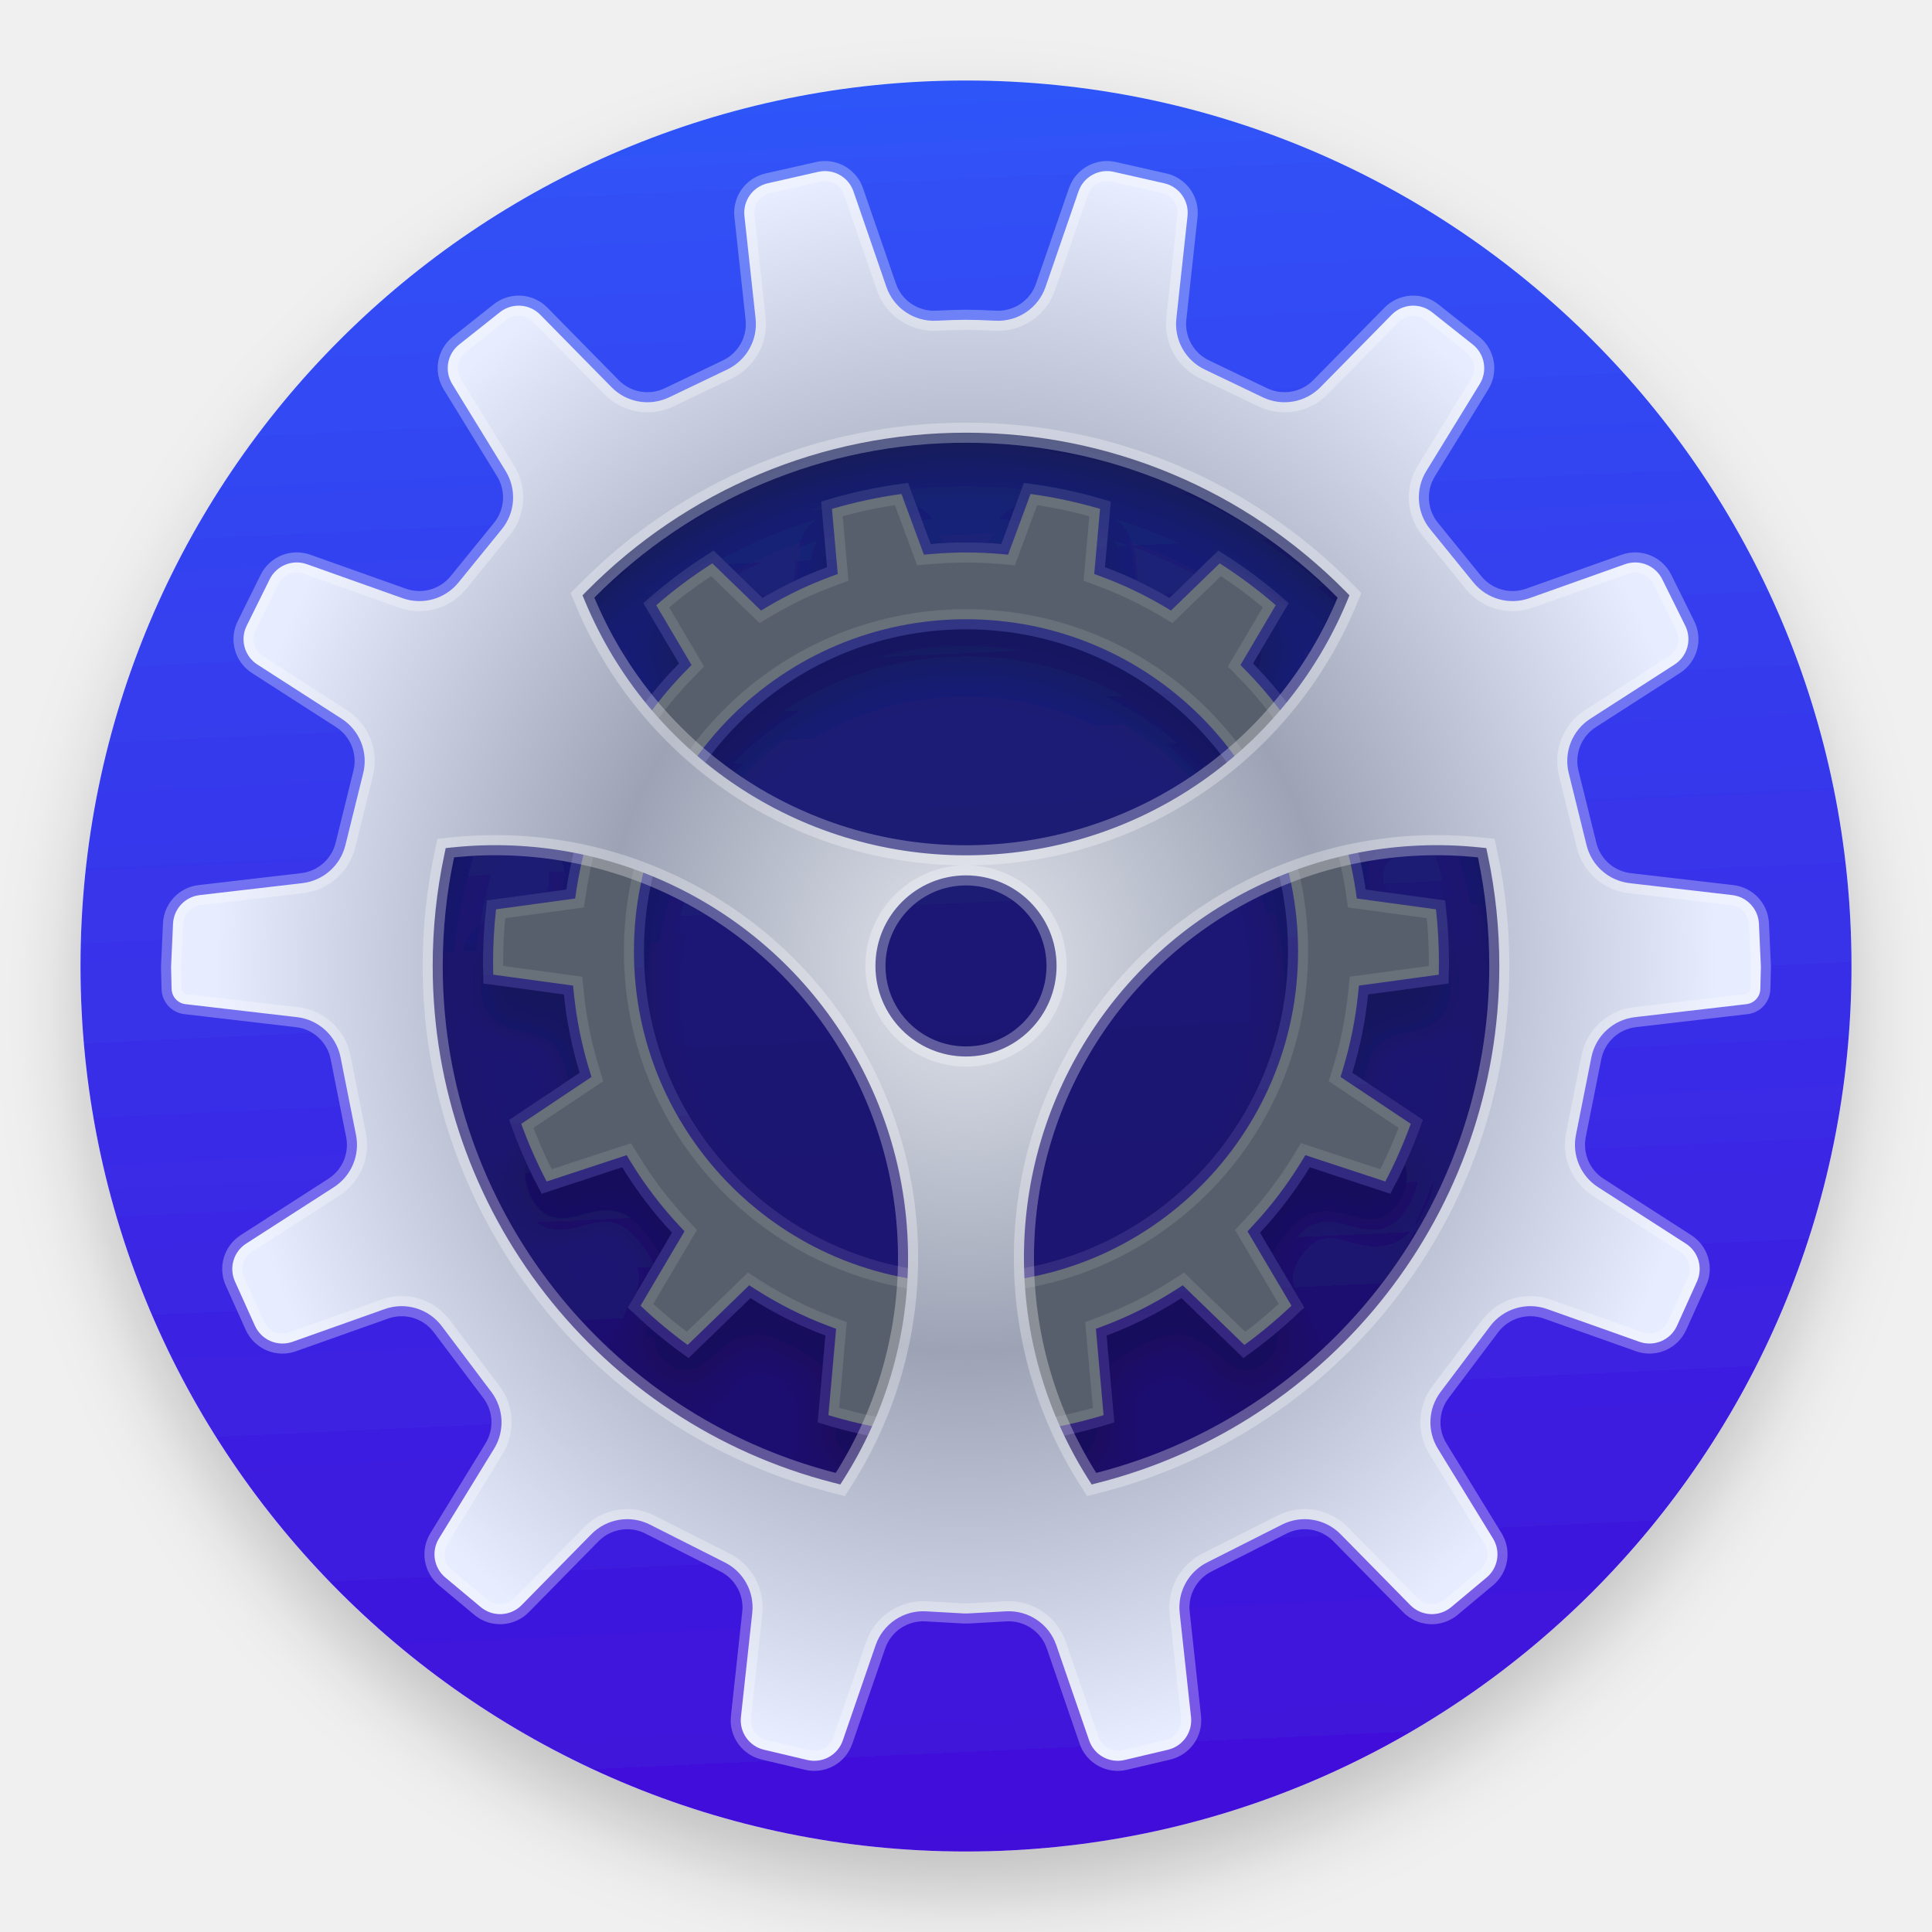
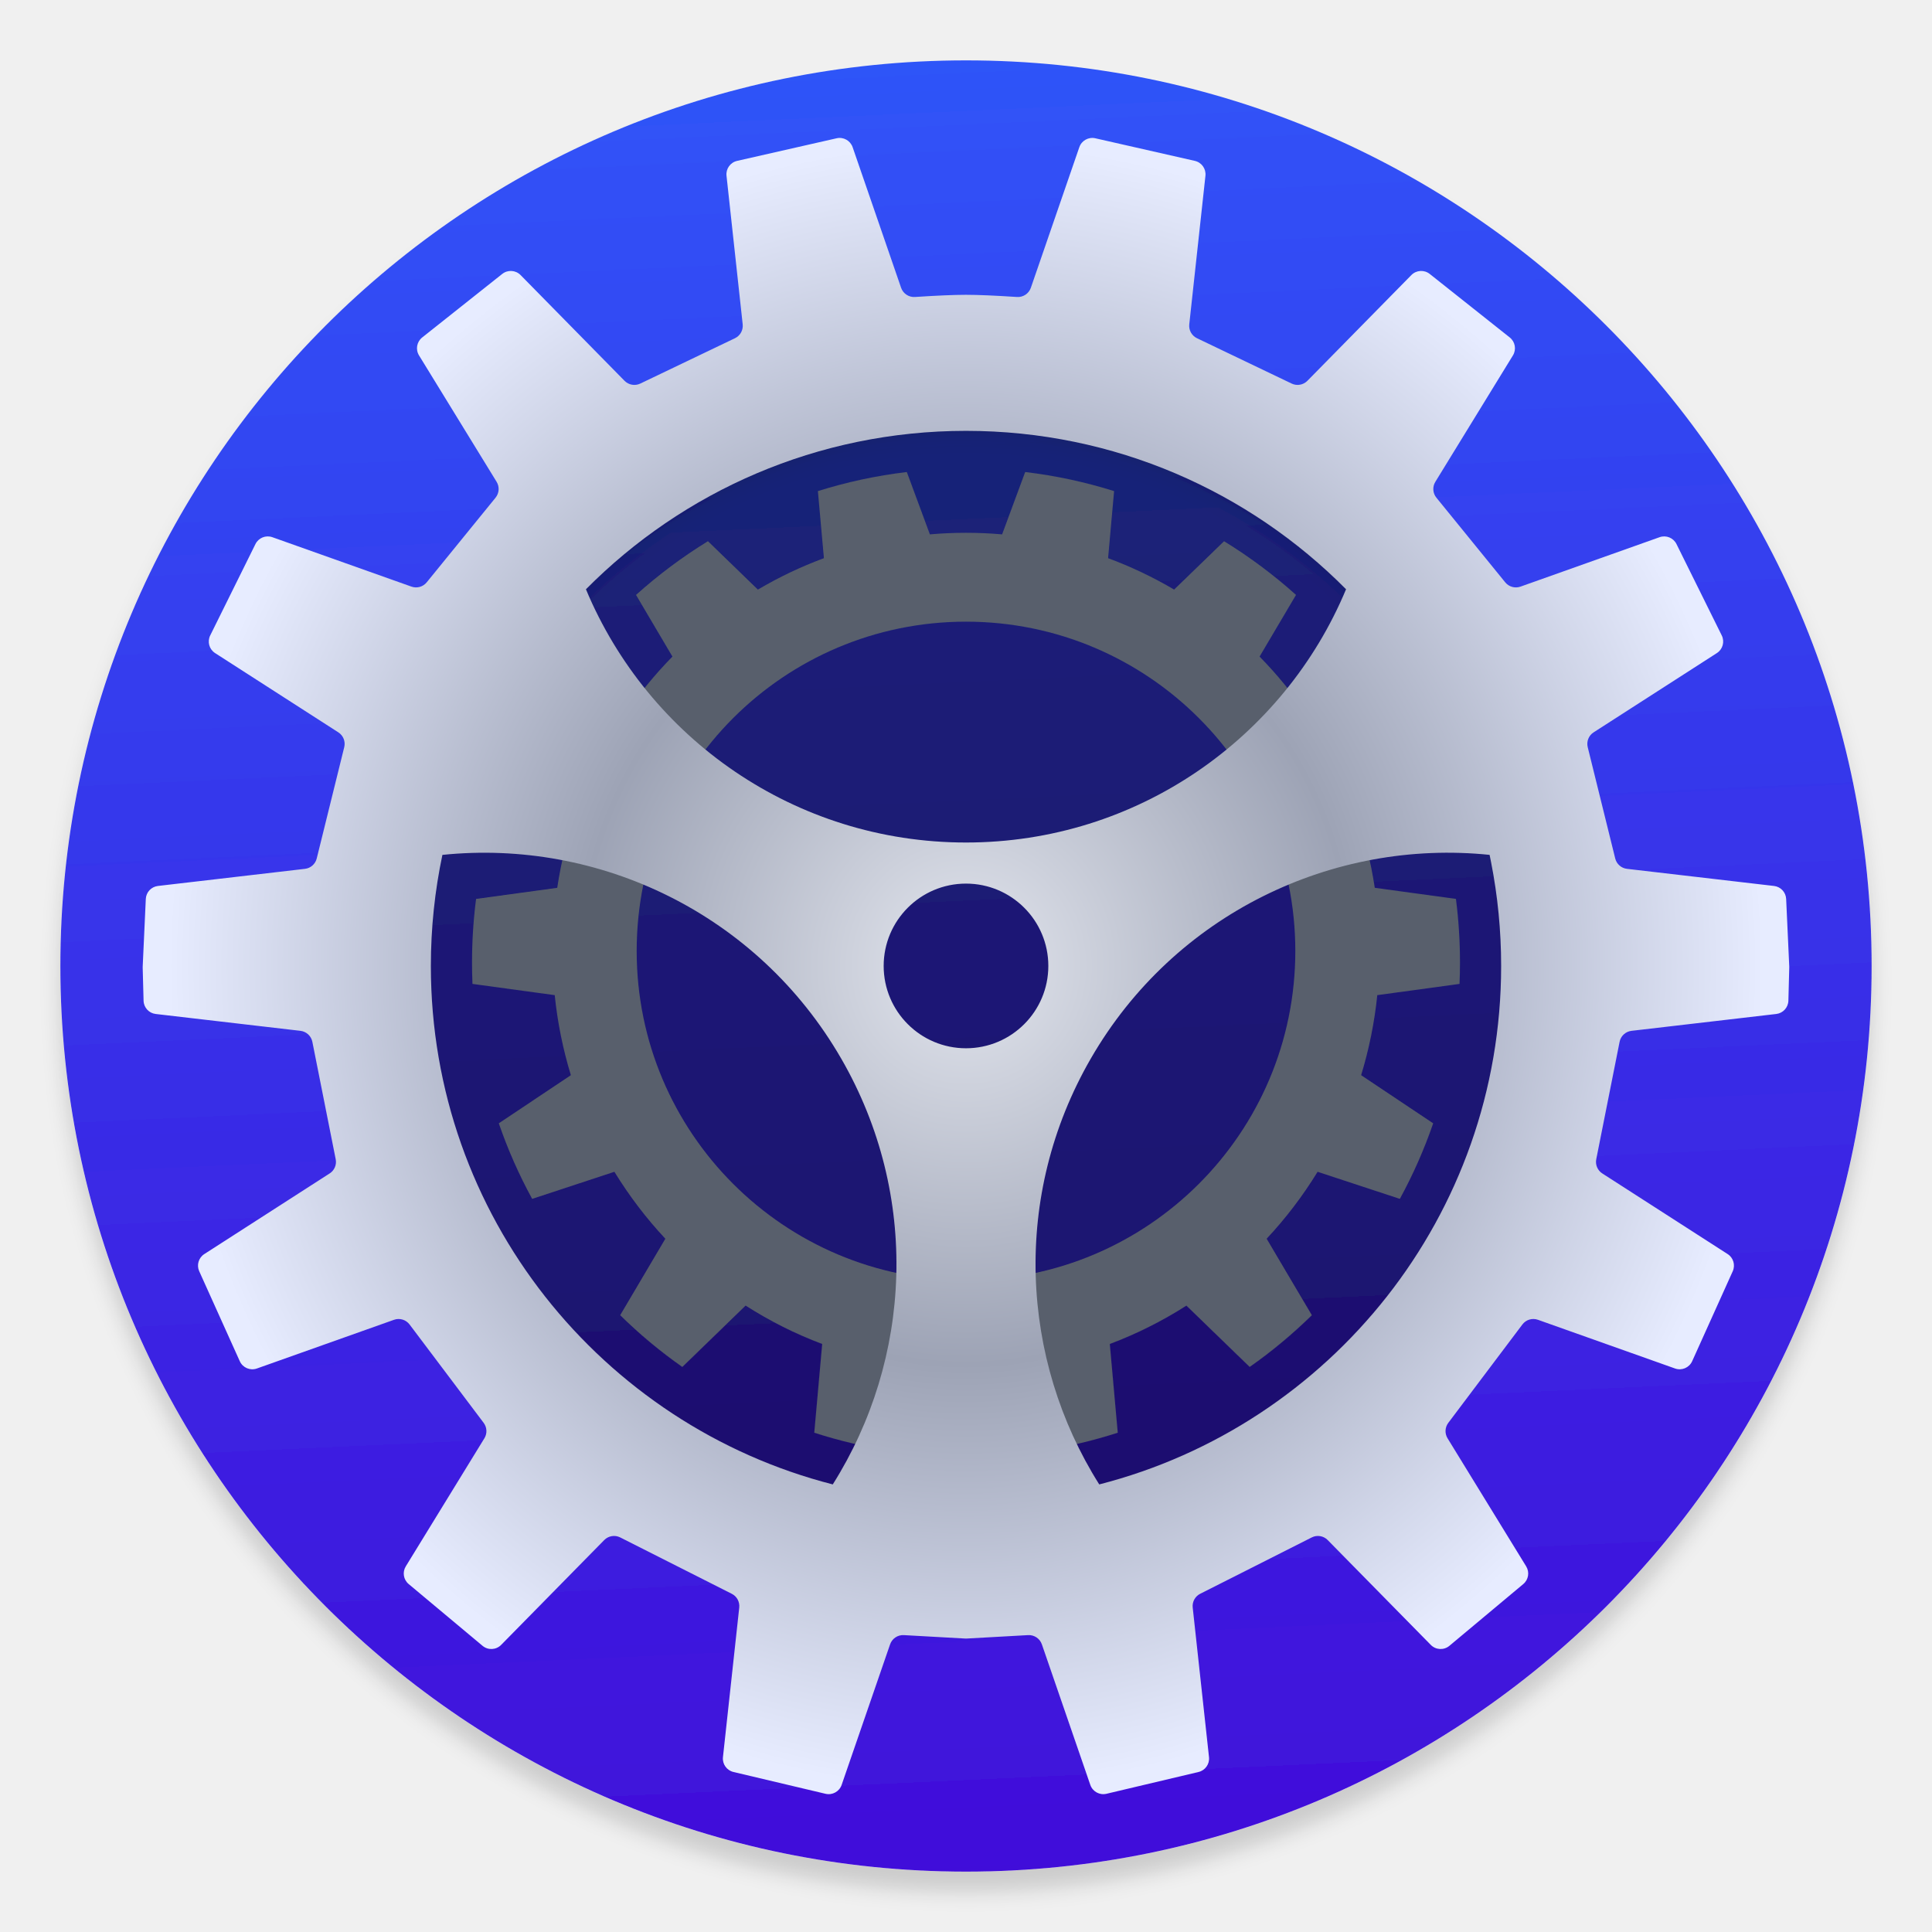
<svg xmlns="http://www.w3.org/2000/svg" xmlns:xlink="http://www.w3.org/1999/xlink" width="96px" height="96px" viewBox="0 0 96 96" version="1.1">
  <defs>
-     <filter x="-13.6%" y="-13.6%" width="127.3%" height="127.3%" filterUnits="objectBoundingBox" id="filter-1">
-       <feOffset dx="0" dy="2" in="SourceAlpha" result="shadowOffsetOuter1" />
-       <feGaussianBlur stdDeviation="2" in="shadowOffsetOuter1" result="shadowBlurOuter1" />
+     <filter x="-4.4%" y="-4.4%" width="108.9%" height="108.9%" filterUnits="objectBoundingBox" id="filter-1">
+       <feOffset dx="0" dy="1" in="SourceAlpha" result="shadowOffsetOuter1" />
+       <feGaussianBlur stdDeviation="0.5" in="shadowOffsetOuter1" result="shadowBlurOuter1" />
      <feComposite in="shadowBlurOuter1" in2="SourceAlpha" operator="out" result="shadowBlurOuter1" />
-       <feColorMatrix values="0 0 0 0 0   0 0 0 0 0   0 0 0 0 0  0 0 0 0.2 0" type="matrix" in="shadowBlurOuter1" result="shadowMatrixOuter1" />
+       <feColorMatrix values="0 0 0 0 0   0 0 0 0 0   0 0 0 0 0  0 0 0 0.15 0" type="matrix" in="shadowBlurOuter1" result="shadowMatrixOuter1" />
      <feMerge>
        <feMergeNode in="shadowMatrixOuter1" />
        <feMergeNode in="SourceGraphic" />
      </feMerge>
    </filter>
-     <linearGradient x1="52.703%" y1="103.309%" x2="47.944%" y2="1.43982049e-14%" id="linearGradient-2">
-       <stop stop-color="#410DD9" offset="1.926%" />
+     <linearGradient x1="52.611%" y1="101.32%" x2="47.944%" y2="2.22044605e-14%" id="linearGradient-2">
+       <stop stop-color="#410DD9" offset="0%" />
      <stop stop-color="#2F54F8" offset="100%" />
    </linearGradient>
-     <circle id="path-3" cx="44" cy="44" r="28" />
-     <filter x="-5.4%" y="-5.4%" width="110.7%" height="110.7%" filterUnits="objectBoundingBox" id="filter-4">
-       <feGaussianBlur stdDeviation="2" in="SourceAlpha" result="shadowBlurInner1" />
-       <feOffset dx="0" dy="2" in="shadowBlurInner1" result="shadowOffsetInner1" />
+     <circle id="path-3" cx="45" cy="45" r="28.636" />
+     <filter x="-2.6%" y="-2.6%" width="105.2%" height="105.2%" filterUnits="objectBoundingBox" id="filter-4">
+       <feGaussianBlur stdDeviation="1" in="SourceAlpha" result="shadowBlurInner1" />
+       <feOffset dx="0" dy="1" in="shadowBlurInner1" result="shadowOffsetInner1" />
      <feComposite in="shadowOffsetInner1" in2="SourceAlpha" operator="arithmetic" k2="-1" k3="1" result="shadowInnerInner1" />
      <feColorMatrix values="0 0 0 0 0   0 0 0 0 0   0 0 0 0 0  0 0 0 0.5 0" type="matrix" in="shadowInnerInner1" />
    </filter>
-     <path d="M32.629,62.676 L33.014,58.363 C31.703,57.871 30.457,57.245 29.292,56.5 L26.217,59.479 C25.142,58.724 24.132,57.883 23.197,56.966 L25.392,53.251 C24.463,52.257 23.633,51.167 22.917,49.999 L18.921,51.315 C18.283,50.146 17.74,48.919 17.3,47.643 L20.802,45.305 C20.421,44.056 20.155,42.755 20.018,41.416 L16.022,40.87 C16.007,40.525 16,40.178 16,39.829 C16,38.783 16.067,37.751 16.197,36.74 L20.139,36.201 C20.331,34.924 20.641,33.686 21.056,32.498 L17.921,30.405 C18.483,29.09 19.159,27.835 19.937,26.654 L23.42,27.801 C24.107,26.786 24.883,25.837 25.737,24.967 L23.967,21.971 C25.048,20.999 26.217,20.125 27.462,19.361 L29.889,21.712 C30.905,21.112 31.977,20.599 33.096,20.185 L32.805,16.927 C34.194,16.491 35.638,16.177 37.124,16 L38.246,19.029 C38.824,18.978 39.409,18.952 40,18.952 C40.591,18.952 41.176,18.978 41.754,19.029 L42.876,16 C44.362,16.177 45.806,16.491 47.195,16.927 L46.904,20.185 C48.023,20.599 49.095,21.112 50.111,21.712 L52.538,19.361 C53.783,20.125 54.952,20.999 56.033,21.971 L54.263,24.967 C55.117,25.837 55.893,26.786 56.58,27.801 L60.063,26.654 C60.841,27.835 61.517,29.09 62.079,30.405 L58.944,32.498 C59.359,33.686 59.669,34.924 59.861,36.201 L63.803,36.74 C63.933,37.751 64,38.783 64,39.829 C64,40.178 63.993,40.525 63.978,40.87 L59.982,41.416 C59.845,42.755 59.579,44.056 59.198,45.305 L62.7,47.643 C62.26,48.919 61.717,50.146 61.079,51.315 L57.083,49.999 C56.367,51.167 55.537,52.257 54.608,53.251 L56.803,56.966 C55.868,57.883 54.858,58.724 53.783,59.479 L50.708,56.5 C49.543,57.245 48.297,57.871 46.986,58.363 L47.371,62.676 C46.151,63.07 44.887,63.368 43.59,63.563 L42.092,59.518 C41.405,59.59 40.707,59.627 40,59.627 C39.293,59.627 38.595,59.59 37.908,59.518 L36.41,63.563 C35.113,63.368 33.849,63.07 32.629,62.676 Z M40,55.27 C48.837,55.27 56,48.107 56,39.27 C56,30.434 48.837,23.27 40,23.27 C31.163,23.27 24,30.434 24,39.27 C24,48.107 31.163,55.27 40,55.27 Z" id="path-5" />
-     <filter x="-8.3%" y="-4.2%" width="116.7%" height="116.8%" filterUnits="objectBoundingBox" id="filter-6">
-       <feOffset dx="0" dy="2" in="SourceAlpha" result="shadowOffsetOuter1" />
-       <feGaussianBlur stdDeviation="1" in="shadowOffsetOuter1" result="shadowBlurOuter1" />
-       <feComposite in="shadowBlurOuter1" in2="SourceAlpha" operator="out" result="shadowBlurOuter1" />
-       <feColorMatrix values="0 0 0 0 0   0 0 0 0 0   0 0 0 0 0  0 0 0 0.2 0" type="matrix" in="shadowBlurOuter1" />
-     </filter>
-     <radialGradient cx="50%" cy="50%" fx="50%" fy="50%" r="50.393%" gradientTransform="translate(0.5,0.5),scale(0.999957,1),rotate(90),scale(1,0.95067),translate(-0.5,-0.5)" id="radialGradient-7">
+     <radialGradient cx="50%" cy="50%" fx="50%" fy="50%" r="50.393%" gradientTransform="translate(0.5,0.5),scale(0.999957,1),rotate(90),scale(1,0.95067),translate(-0.5,-0.5)" id="radialGradient-5">
      <stop stop-color="#E2E5ED" offset="0%" />
      <stop stop-color="#9DA3B5" offset="48.405%" />
      <stop stop-color="#E7ECFF" offset="100%" />
    </radialGradient>
  </defs>
-   <g id="preference-system-96px" stroke="none" stroke-width="1" fill="none" fill-rule="evenodd">
-     <g id="13-settings" filter="url(#filter-1)" transform="translate(4, 4)">
-       <circle id="Oval" fill="url(#linearGradient-2)" cx="44" cy="44" r="44" />
-       <g id="Oval">
-         <use fill-opacity="0.5" fill="#000000" fill-rule="evenodd" xlink:href="#path-3" />
-         <use fill="black" fill-opacity="1" filter="url(#filter-4)" xlink:href="#path-3" />
-       </g>
-       <g id="Group-12" transform="translate(4, 4)">
-         <g id="Combined-Shape">
-           <use fill="black" fill-opacity="1" filter="url(#filter-6)" xlink:href="#path-5" />
-           <path stroke-opacity="0.1" stroke="#FFFFFF" stroke-width="1" d="M33.163,62.319 C34.118,62.61 35.093,62.839 36.083,63.005 L37.574,58.98 L37.96,59.02 C38.634,59.091 39.315,59.127 40,59.127 C40.685,59.127 41.366,59.091 42.04,59.02 L42.426,58.98 L43.917,63.005 C44.907,62.839 45.882,62.61 46.837,62.319 L46.454,58.029 L46.81,57.895 C48.08,57.419 49.295,56.81 50.439,56.079 L50.772,55.866 L53.832,58.83 C54.653,58.231 55.434,57.58 56.172,56.88 L53.988,53.184 L54.243,52.91 C55.151,51.937 55.96,50.874 56.657,49.737 L56.864,49.4 L60.836,50.708 C61.32,49.783 61.742,48.826 62.099,47.843 L58.611,45.514 L58.719,45.159 C59.095,43.928 59.352,42.659 59.485,41.365 L59.525,40.974 L63.492,40.432 C63.497,40.231 63.5,40.03 63.5,39.829 C63.5,38.94 63.451,38.057 63.353,37.183 L59.422,36.646 L59.366,36.276 C59.18,35.04 58.88,33.832 58.472,32.664 L58.344,32.298 L61.453,30.222 C60.992,29.194 60.457,28.2 59.853,27.249 L56.378,28.394 L56.166,28.081 C55.497,27.093 54.74,26.167 53.906,25.317 L53.638,25.043 L55.393,22.072 C54.516,21.311 53.584,20.616 52.605,19.992 L50.185,22.336 L49.857,22.142 C48.861,21.554 47.815,21.055 46.731,20.654 L46.372,20.521 L46.661,17.287 C45.534,16.954 44.38,16.706 43.207,16.546 L42.091,19.56 L41.711,19.527 C41.144,19.477 40.574,19.452 40,19.452 C39.426,19.452 38.856,19.477 38.289,19.527 L37.909,19.56 L36.793,16.546 C35.62,16.706 34.466,16.954 33.339,17.287 L33.628,20.521 L33.269,20.654 C32.185,21.055 31.139,21.554 30.143,22.142 L29.815,22.336 L27.395,19.992 C26.416,20.616 25.484,21.311 24.607,22.072 L26.362,25.043 L26.094,25.317 C25.26,26.167 24.503,27.093 23.834,28.081 L23.622,28.394 L20.147,27.249 C19.543,28.2 19.008,29.194 18.547,30.222 L21.656,32.298 L21.528,32.664 C21.12,33.832 20.82,35.04 20.634,36.276 L20.578,36.646 L16.647,37.183 C16.549,38.057 16.5,38.94 16.5,39.829 C16.5,40.03 16.503,40.231 16.508,40.432 L20.475,40.974 L20.515,41.365 C20.648,42.659 20.905,43.928 21.281,45.159 L21.389,45.514 L17.901,47.843 C18.258,48.826 18.68,49.783 19.164,50.708 L23.136,49.4 L23.343,49.737 C24.04,50.874 24.849,51.937 25.757,52.91 L26.012,53.184 L23.828,56.88 C24.566,57.58 25.347,58.231 26.168,58.83 L29.228,55.866 L29.561,56.079 C30.705,56.81 31.92,57.419 33.19,57.895 L33.546,58.029 L33.163,62.319 Z M40,55.77 C30.887,55.77 23.5,48.383 23.5,39.27 C23.5,30.157 30.887,22.77 40,22.77 C49.113,22.77 56.5,30.157 56.5,39.27 C56.5,48.383 49.113,55.77 40,55.77 Z" stroke-linejoin="square" fill="#585F6C" fill-rule="evenodd" />
+   <g id="页面-1" stroke="none" stroke-width="1" fill="none" fill-rule="evenodd">
+     <g id="设备管理/压缩-96px-2">
+       <g id="preferences-system-32px">
+         <g id="13-settings" filter="url(#filter-1)" transform="translate(3, 3)">
+           <circle id="Oval" fill="url(#linearGradient-2)" cx="45" cy="45" r="45" />
+           <g id="Oval">
+             <use fill-opacity="0.5" fill="#000000" fill-rule="evenodd" xlink:href="#path-3" />
+             <use fill="black" fill-opacity="1" filter="url(#filter-4)" xlink:href="#path-3" />
+           </g>
+           <g id="Group-12" transform="translate(4.090909, 4.090909)">
+             <path d="M43.85,16.364 C45.37,16.545 46.847,16.865 48.268,17.312 L47.97,20.644 C49.115,21.068 50.211,21.591 51.25,22.205 L53.732,19.801 C55.005,20.582 56.201,21.476 57.307,22.47 L55.497,25.534 C56.369,26.425 57.163,27.395 57.866,28.433 L61.428,27.259 C62.223,28.468 62.915,29.751 63.49,31.096 L60.283,33.237 C60.708,34.451 61.025,35.718 61.221,37.024 L65.253,37.575 C65.386,38.609 65.455,39.664 65.455,40.735 C65.455,41.091 65.447,41.446 65.432,41.799 L61.346,42.357 C61.205,43.727 60.933,45.057 60.543,46.334 L64.124,48.726 C63.675,50.031 63.119,51.286 62.467,52.481 L58.38,51.135 C57.648,52.33 56.799,53.444 55.849,54.461 L58.094,58.26 C57.138,59.198 56.105,60.059 55.005,60.831 L51.861,57.784 C50.669,58.546 49.394,59.187 48.054,59.69 L48.449,64.1 C47.2,64.503 45.908,64.808 44.581,65.007 L43.049,60.87 C42.346,60.944 41.632,60.982 40.909,60.982 C40.187,60.982 39.473,60.944 38.769,60.87 L37.237,65.007 C35.91,64.808 34.618,64.503 33.37,64.1 L33.764,59.69 C32.424,59.187 31.149,58.546 29.958,57.784 L26.813,60.831 C25.713,60.059 24.68,59.198 23.724,58.26 L25.969,54.461 C25.019,53.444 24.17,52.33 23.438,51.135 L19.352,52.481 C18.699,51.286 18.143,50.031 17.694,48.726 L21.275,46.334 C20.885,45.057 20.613,43.727 20.473,42.357 L16.386,41.799 C16.371,41.446 16.364,41.091 16.364,40.735 C16.364,39.664 16.432,38.609 16.565,37.575 L20.597,37.024 C20.794,35.718 21.11,34.451 21.535,33.237 L18.328,31.096 C18.903,29.751 19.595,28.468 20.39,27.259 L23.952,28.433 C24.655,27.395 25.449,26.425 26.322,25.534 L24.512,22.47 C25.617,21.476 26.814,20.582 28.087,19.8 L30.568,22.205 C31.607,21.591 32.704,21.068 33.848,20.644 L33.55,17.312 C34.971,16.865 36.448,16.545 37.968,16.364 L39.115,19.461 C39.706,19.409 40.305,19.383 40.909,19.383 C41.514,19.383 42.112,19.409 42.703,19.461 Z M40.909,23.799 C31.872,23.799 24.545,31.125 24.545,40.163 C24.545,49.2 31.872,56.526 40.909,56.526 C49.946,56.526 57.273,49.2 57.273,40.163 C57.273,31.125 49.946,23.799 40.909,23.799 Z" id="Combined-Shape" fill="#585F6C" />
+             <path d="M35.276,0.223 L37.684,7.208 C37.784,7.498 38.066,7.686 38.373,7.666 C39.467,7.594 40.312,7.558 40.908,7.558 C41.503,7.558 42.348,7.594 43.443,7.666 C43.75,7.686 44.032,7.498 44.132,7.208 L46.54,0.223 C46.653,-0.106 46.996,-0.297 47.335,-0.22 L52.28,0.903 C52.618,0.98 52.844,1.297 52.807,1.642 L52.003,9.026 C51.971,9.313 52.125,9.59 52.386,9.715 L57.092,11.969 C57.354,12.094 57.668,12.039 57.872,11.832 L63.04,6.576 C63.284,6.328 63.677,6.304 63.95,6.52 L67.929,9.678 C68.199,9.893 68.266,10.275 68.086,10.569 L64.23,16.851 C64.079,17.097 64.099,17.413 64.282,17.638 L67.703,21.845 C67.885,22.069 68.189,22.154 68.461,22.058 L75.373,19.602 C75.699,19.487 76.059,19.633 76.212,19.942 L78.462,24.484 C78.616,24.795 78.512,25.172 78.22,25.36 L72.095,29.299 C71.849,29.457 71.732,29.753 71.802,30.036 L73.169,35.567 C73.237,35.843 73.47,36.048 73.752,36.081 L81.06,36.932 C81.392,36.971 81.647,37.244 81.662,37.578 L81.816,40.931 C81.817,40.948 81.817,40.964 81.816,40.981 L81.773,42.634 C81.764,42.973 81.507,43.254 81.17,43.293 L73.975,44.131 C73.682,44.166 73.443,44.386 73.386,44.676 L72.226,50.51 C72.171,50.784 72.29,51.065 72.525,51.216 L78.755,55.223 C79.039,55.405 79.146,55.769 79.008,56.076 L76.992,60.547 C76.846,60.87 76.476,61.028 76.142,60.909 L69.329,58.489 C69.048,58.389 68.735,58.483 68.556,58.721 L64.874,63.61 C64.705,63.834 64.691,64.138 64.837,64.377 L68.744,70.741 C68.921,71.029 68.86,71.403 68.6,71.62 L64.929,74.689 C64.656,74.917 64.254,74.897 64.005,74.644 L58.882,69.434 C58.674,69.222 58.354,69.169 58.089,69.303 L52.544,72.104 C52.291,72.232 52.143,72.504 52.174,72.786 L52.984,80.221 C53.021,80.563 52.798,80.879 52.463,80.958 L47.888,82.041 C47.547,82.122 47.2,81.931 47.086,81.6 L44.679,74.616 C44.579,74.328 44.301,74.14 43.996,74.157 L40.946,74.327 C40.92,74.328 40.895,74.328 40.87,74.327 L37.819,74.157 C37.515,74.14 37.236,74.328 37.137,74.616 L34.73,81.6 C34.615,81.931 34.269,82.122 33.928,82.041 L29.353,80.958 C29.018,80.879 28.795,80.563 28.832,80.221 L29.642,72.786 C29.672,72.504 29.525,72.232 29.271,72.104 L23.727,69.303 C23.462,69.169 23.141,69.222 22.933,69.434 L17.81,74.644 C17.561,74.897 17.159,74.917 16.887,74.689 L13.216,71.62 C12.956,71.403 12.895,71.029 13.072,70.741 L16.978,64.377 C17.125,64.138 17.11,63.834 16.942,63.61 L13.26,58.721 C13.08,58.483 12.767,58.389 12.487,58.489 L5.674,60.909 C5.339,61.028 4.97,60.87 4.824,60.547 L2.808,56.076 C2.669,55.769 2.777,55.405 3.061,55.223 L9.29,51.216 C9.526,51.065 9.645,50.784 9.59,50.51 L8.43,44.676 C8.372,44.386 8.134,44.166 7.84,44.131 L0.645,43.293 C0.308,43.254 0.052,42.973 0.043,42.634 L-0.001,40.981 L-0,40.931 L-0,40.931 L0.154,37.578 C0.169,37.244 0.424,36.971 0.756,36.932 L8.064,36.081 C8.346,36.048 8.578,35.843 8.647,35.567 L10.014,30.036 C10.084,29.753 9.966,29.457 9.721,29.299 L3.596,25.36 C3.304,25.172 3.2,24.795 3.354,24.484 L5.603,19.942 C5.757,19.633 6.117,19.487 6.442,19.602 L13.355,22.058 C13.627,22.154 13.93,22.069 14.112,21.845 L17.534,17.638 C17.716,17.413 17.737,17.097 17.586,16.851 L13.73,10.569 C13.549,10.275 13.617,9.893 13.887,9.678 L17.866,6.52 C18.139,6.304 18.531,6.328 18.776,6.576 L23.943,11.832 C24.148,12.039 24.461,12.094 24.724,11.969 L29.43,9.715 C29.691,9.59 29.844,9.313 29.813,9.026 L29.009,1.642 C28.971,1.297 29.198,0.98 29.536,0.903 L34.48,-0.22 C34.82,-0.297 35.162,-0.106 35.276,0.223 Z M34.709,45.511 C30.549,38.306 22.666,34.589 14.892,35.388 C14.516,37.169 14.318,39.016 14.318,40.909 C14.318,53.309 22.806,63.727 34.289,66.669 C38.212,60.451 38.641,52.321 34.709,45.511 Z M66.926,35.387 C59.152,34.589 51.269,38.306 47.109,45.511 C43.178,52.321 43.606,60.451 47.53,66.669 C59.012,63.727 67.5,53.309 67.5,40.909 C67.5,39.147 67.329,37.425 67.001,35.758 L67.001,35.758 Z M40.909,36.815 C38.65,36.815 36.818,38.647 36.818,40.906 C36.818,43.166 38.65,44.997 40.909,44.997 C43.168,44.997 45,43.166 45,40.906 C45,38.647 43.168,36.815 40.909,36.815 Z M40.909,14.318 C33.524,14.318 26.842,17.329 22.024,22.19 C25.108,29.579 32.402,34.773 40.909,34.773 C49.416,34.773 56.711,29.579 59.794,22.189 C54.976,17.329 48.294,14.318 40.909,14.318 Z" id="Combined-Shape" fill="url(#radialGradient-5)" />
+           </g>
        </g>
-         <path d="M28.816,77.322 C28.734,78.074 29.225,78.769 29.961,78.944 L32.115,79.453 C32.865,79.631 33.627,79.211 33.878,78.483 L35.511,73.747 C35.875,72.691 36.897,72.004 38.013,72.066 L39.916,72.172 C39.971,72.175 40.027,72.175 40.082,72.172 L41.985,72.066 C43.101,72.004 44.123,72.691 44.487,73.747 L46.119,78.483 C46.37,79.211 47.133,79.631 47.883,79.453 L50.036,78.944 C50.773,78.769 51.264,78.074 51.182,77.322 L50.618,72.141 C50.505,71.106 51.046,70.109 51.976,69.639 L55.703,67.756 C56.674,67.265 57.851,67.459 58.613,68.234 L62.077,71.757 C62.625,72.315 63.509,72.358 64.109,71.857 L65.871,70.384 C66.442,69.907 66.577,69.083 66.187,68.448 L63.446,63.982 C62.908,63.106 62.961,61.991 63.579,61.17 L66.044,57.897 C66.701,57.025 67.849,56.68 68.878,57.046 L73.46,58.673 C74.196,58.935 75.009,58.588 75.33,57.876 L76.324,55.672 C76.629,54.995 76.393,54.196 75.768,53.794 L71.407,50.99 C70.543,50.434 70.107,49.407 70.307,48.399 L71.075,44.537 C71.287,43.473 72.16,42.667 73.238,42.542 L78.781,41.896 C79.166,41.851 79.46,41.53 79.47,41.142 L79.497,40.105 C79.498,40.069 79.498,40.033 79.496,39.997 L79.4,37.898 C79.366,37.164 78.805,36.562 78.075,36.477 L72.973,35.883 C71.938,35.762 71.086,35.011 70.836,33.999 L69.949,30.414 C69.693,29.376 70.125,28.29 71.024,27.712 L75.208,25.021 C75.851,24.607 76.08,23.778 75.741,23.093 L74.596,20.782 C74.259,20.101 73.466,19.78 72.75,20.034 L67.994,21.724 C66.997,22.078 65.885,21.766 65.217,20.945 L63.062,18.294 C62.392,17.471 62.316,16.314 62.871,15.409 L65.529,11.08 C65.926,10.433 65.777,9.592 65.183,9.12 L63.157,7.513 C62.556,7.036 61.693,7.089 61.155,7.636 L57.611,11.24 C56.862,12.002 55.711,12.204 54.748,11.742 L51.858,10.358 C50.901,9.899 50.337,8.887 50.452,7.832 L51.008,2.732 C51.09,1.975 50.592,1.276 49.849,1.107 L47.339,0.538 C46.592,0.368 45.838,0.788 45.589,1.511 L43.954,6.254 C43.591,7.308 42.574,7.994 41.461,7.936 C40.865,7.905 40.377,7.89 39.999,7.89 C39.621,7.89 39.133,7.905 38.536,7.936 C37.423,7.994 36.407,7.308 36.044,6.254 L34.409,1.511 C34.159,0.788 33.405,0.368 32.659,0.538 L30.149,1.107 C29.406,1.276 28.907,1.975 28.99,2.732 L29.545,7.832 C29.66,8.887 29.097,9.899 28.14,10.358 L25.25,11.742 C24.286,12.204 23.136,12.002 22.387,11.24 L18.843,7.636 C18.305,7.089 17.441,7.036 16.841,7.513 L14.815,9.12 C14.221,9.592 14.072,10.433 14.469,11.08 L17.127,15.409 C17.682,16.314 17.605,17.471 16.936,18.294 L14.781,20.945 C14.113,21.766 13.001,22.078 12.004,21.724 L7.248,20.034 C6.532,19.78 5.739,20.101 5.401,20.782 L4.257,23.093 C3.918,23.778 4.147,24.607 4.789,25.021 L8.974,27.712 C9.873,28.29 10.305,29.376 10.048,30.414 L9.162,33.999 C8.911,35.011 8.06,35.762 7.024,35.883 L1.923,36.477 C1.192,36.562 0.632,37.164 0.598,37.898 L0.502,39.997 C0.5,40.033 0.5,40.069 0.501,40.105 L0.528,41.142 C0.538,41.53 0.832,41.851 1.217,41.896 L6.76,42.542 C7.837,42.667 8.711,43.473 8.922,44.537 L9.69,48.399 C9.891,49.407 9.455,50.434 8.591,50.99 L4.23,53.794 C3.605,54.196 3.369,54.995 3.674,55.672 L4.668,57.876 C4.989,58.588 5.802,58.935 6.537,58.673 L11.12,57.046 C12.149,56.68 13.296,57.025 13.953,57.897 L16.418,61.17 C17.036,61.991 17.089,63.106 16.552,63.982 L13.81,68.448 C13.421,69.083 13.556,69.907 14.127,70.384 L15.889,71.857 C16.488,72.358 17.372,72.315 17.92,71.757 L21.384,68.234 C22.147,67.459 23.324,67.265 24.294,67.756 L28.022,69.639 C28.952,70.109 29.493,71.106 29.38,72.141 L28.816,77.322 Z M40,44.497 C37.515,44.497 35.5,42.482 35.5,39.997 C35.5,37.512 37.515,35.497 40,35.497 C42.485,35.497 44.5,37.512 44.5,39.997 C44.5,42.482 42.485,44.497 40,44.497 Z M33.95,65.455 L33.755,65.763 L33.403,65.672 C21.776,62.693 13.5,52.172 13.5,40 C13.5,38.134 13.693,36.293 14.072,34.498 L14.147,34.141 L14.51,34.104 C22.486,33.284 30.292,37.185 34.371,44.25 C38.219,50.915 37.983,59.062 33.95,65.455 Z M21.073,21.889 L20.945,21.581 L21.179,21.344 C26.123,16.357 32.836,13.5 40,13.5 C47.164,13.5 53.877,16.357 58.821,21.344 L59.055,21.581 L58.927,21.889 C55.766,29.463 48.349,34.5 40,34.5 C31.651,34.5 24.234,29.463 21.073,21.889 Z M65.928,34.498 C66.307,36.293 66.5,38.134 66.5,40 C66.5,52.172 58.224,62.693 46.597,65.672 L46.245,65.763 L46.05,65.455 C42.017,59.062 41.781,50.915 45.629,44.25 C49.708,37.185 57.514,33.284 65.49,34.104 L65.853,34.141 L65.928,34.498 Z" id="Combined-Shape" stroke-opacity="0.3" stroke="#FFFFFF" fill="url(#radialGradient-7)" />
      </g>
    </g>
  </g>
</svg>
